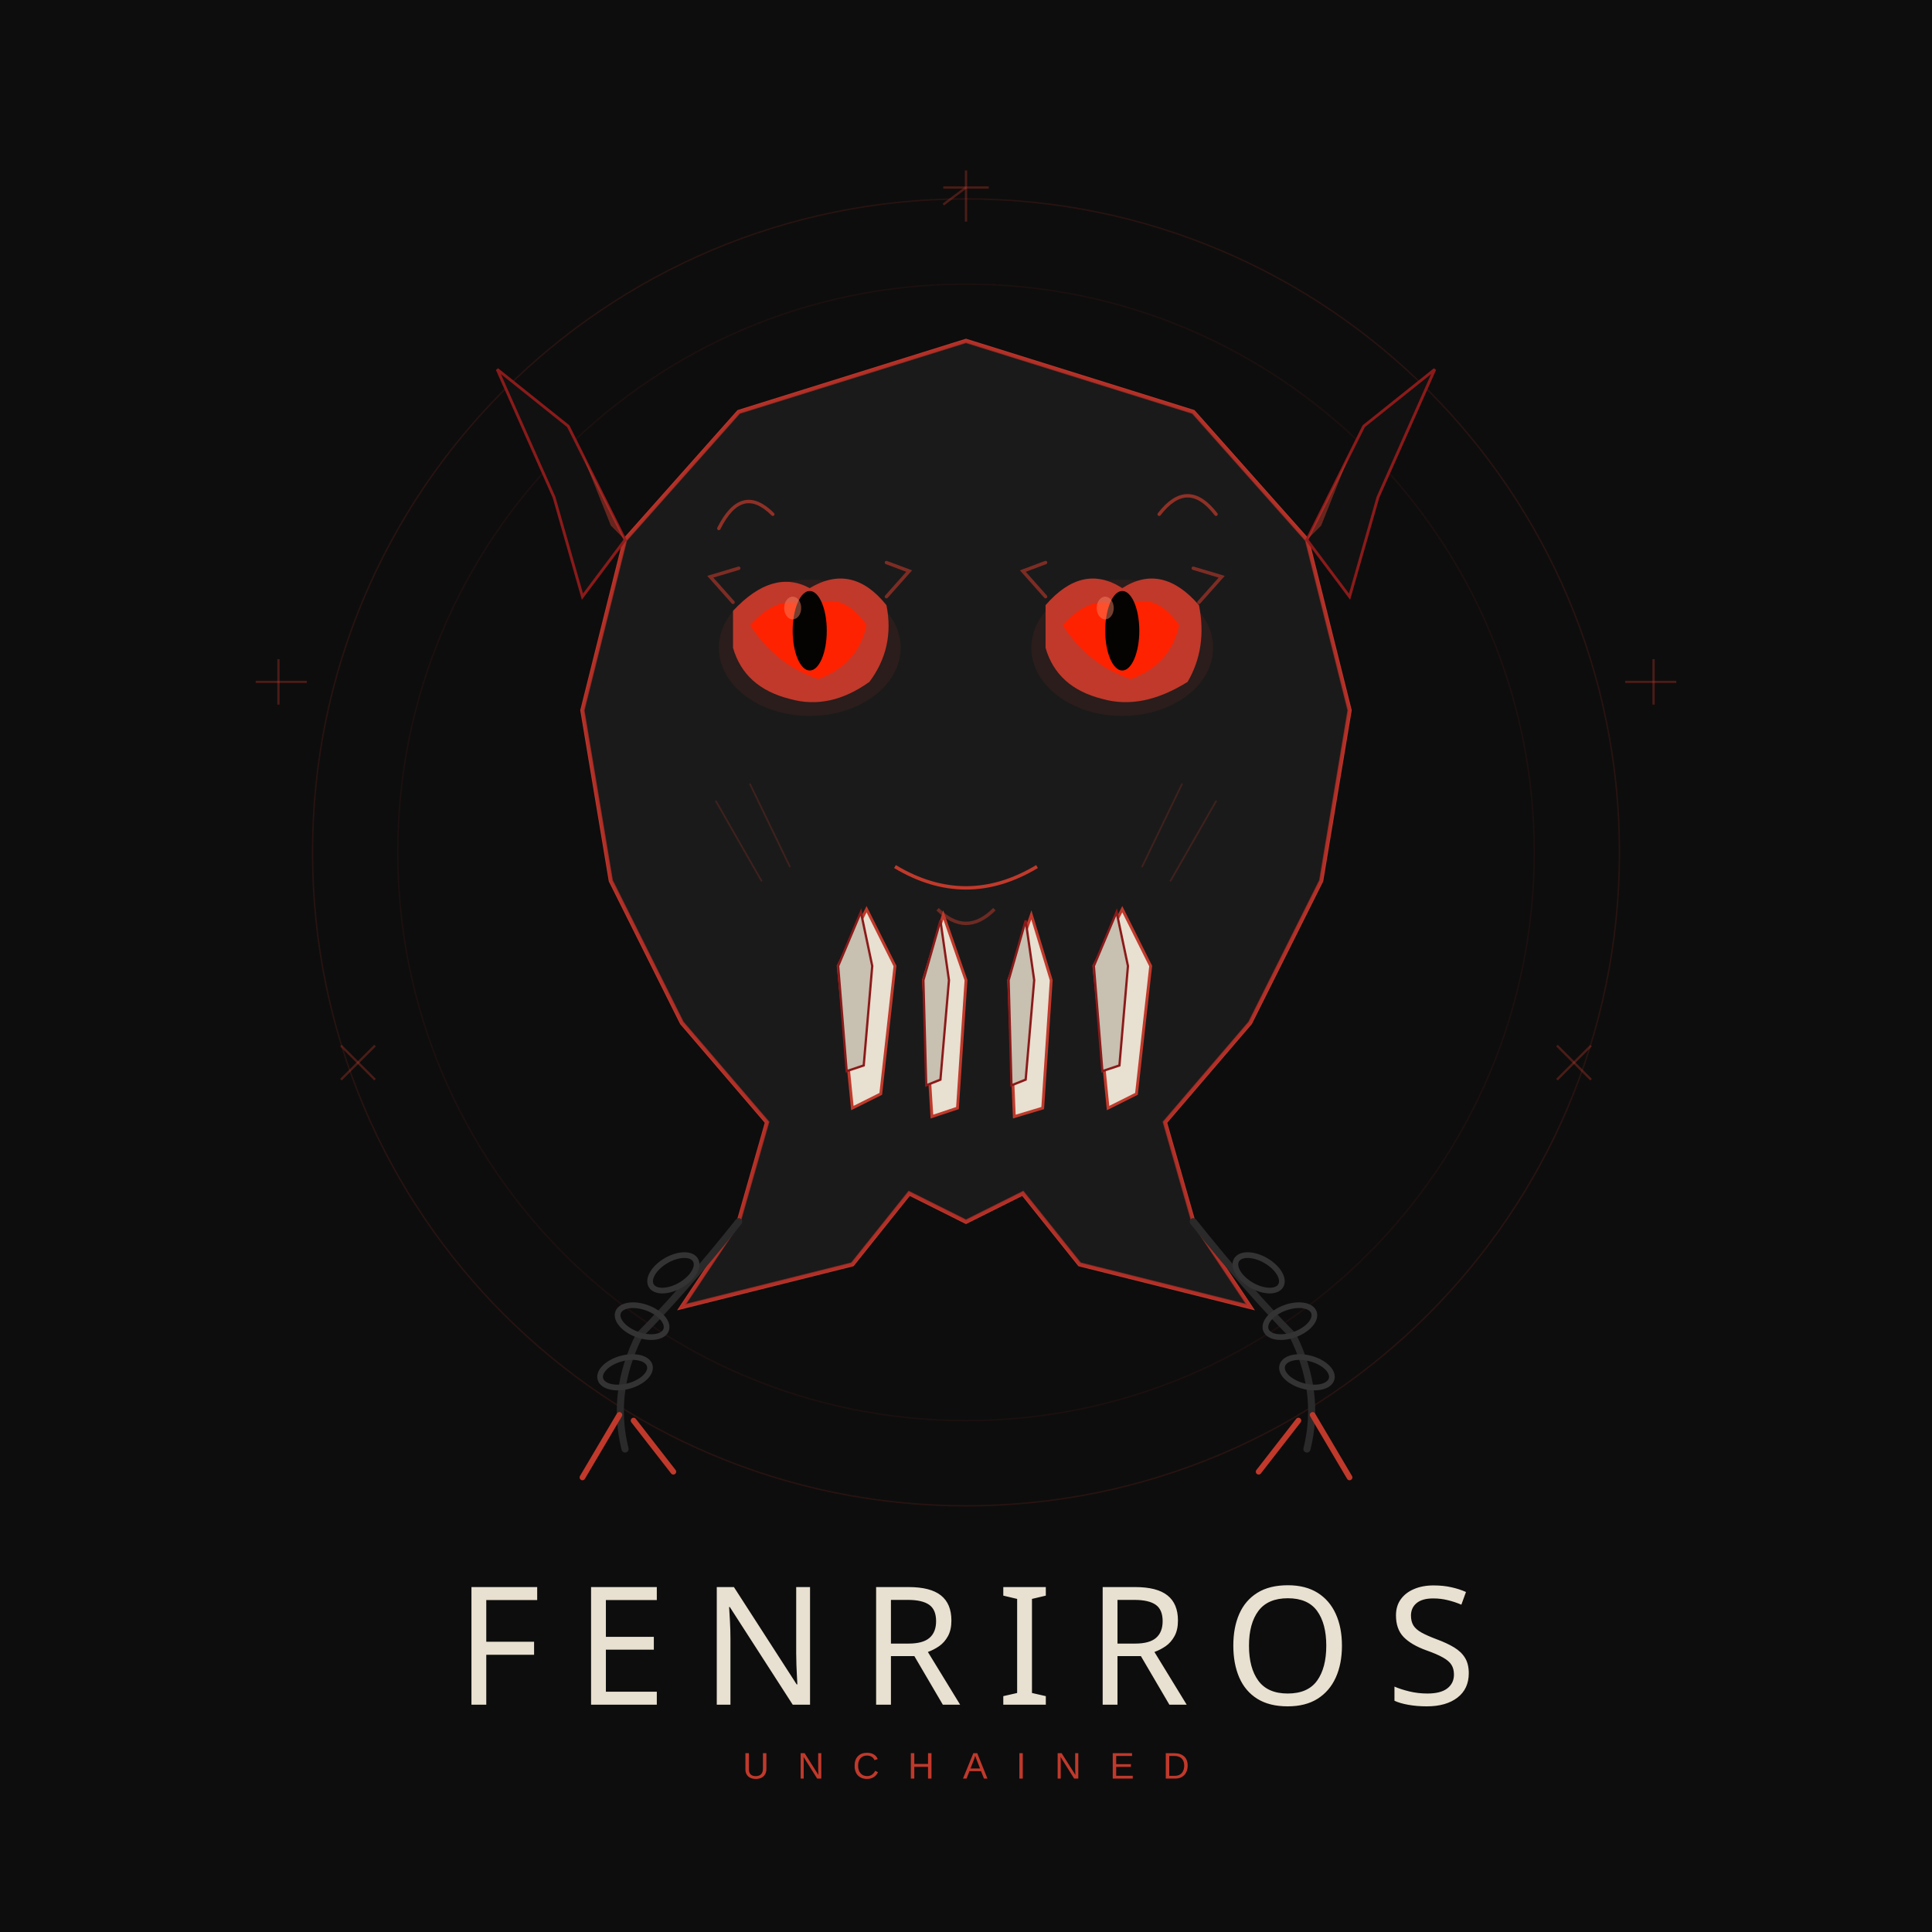
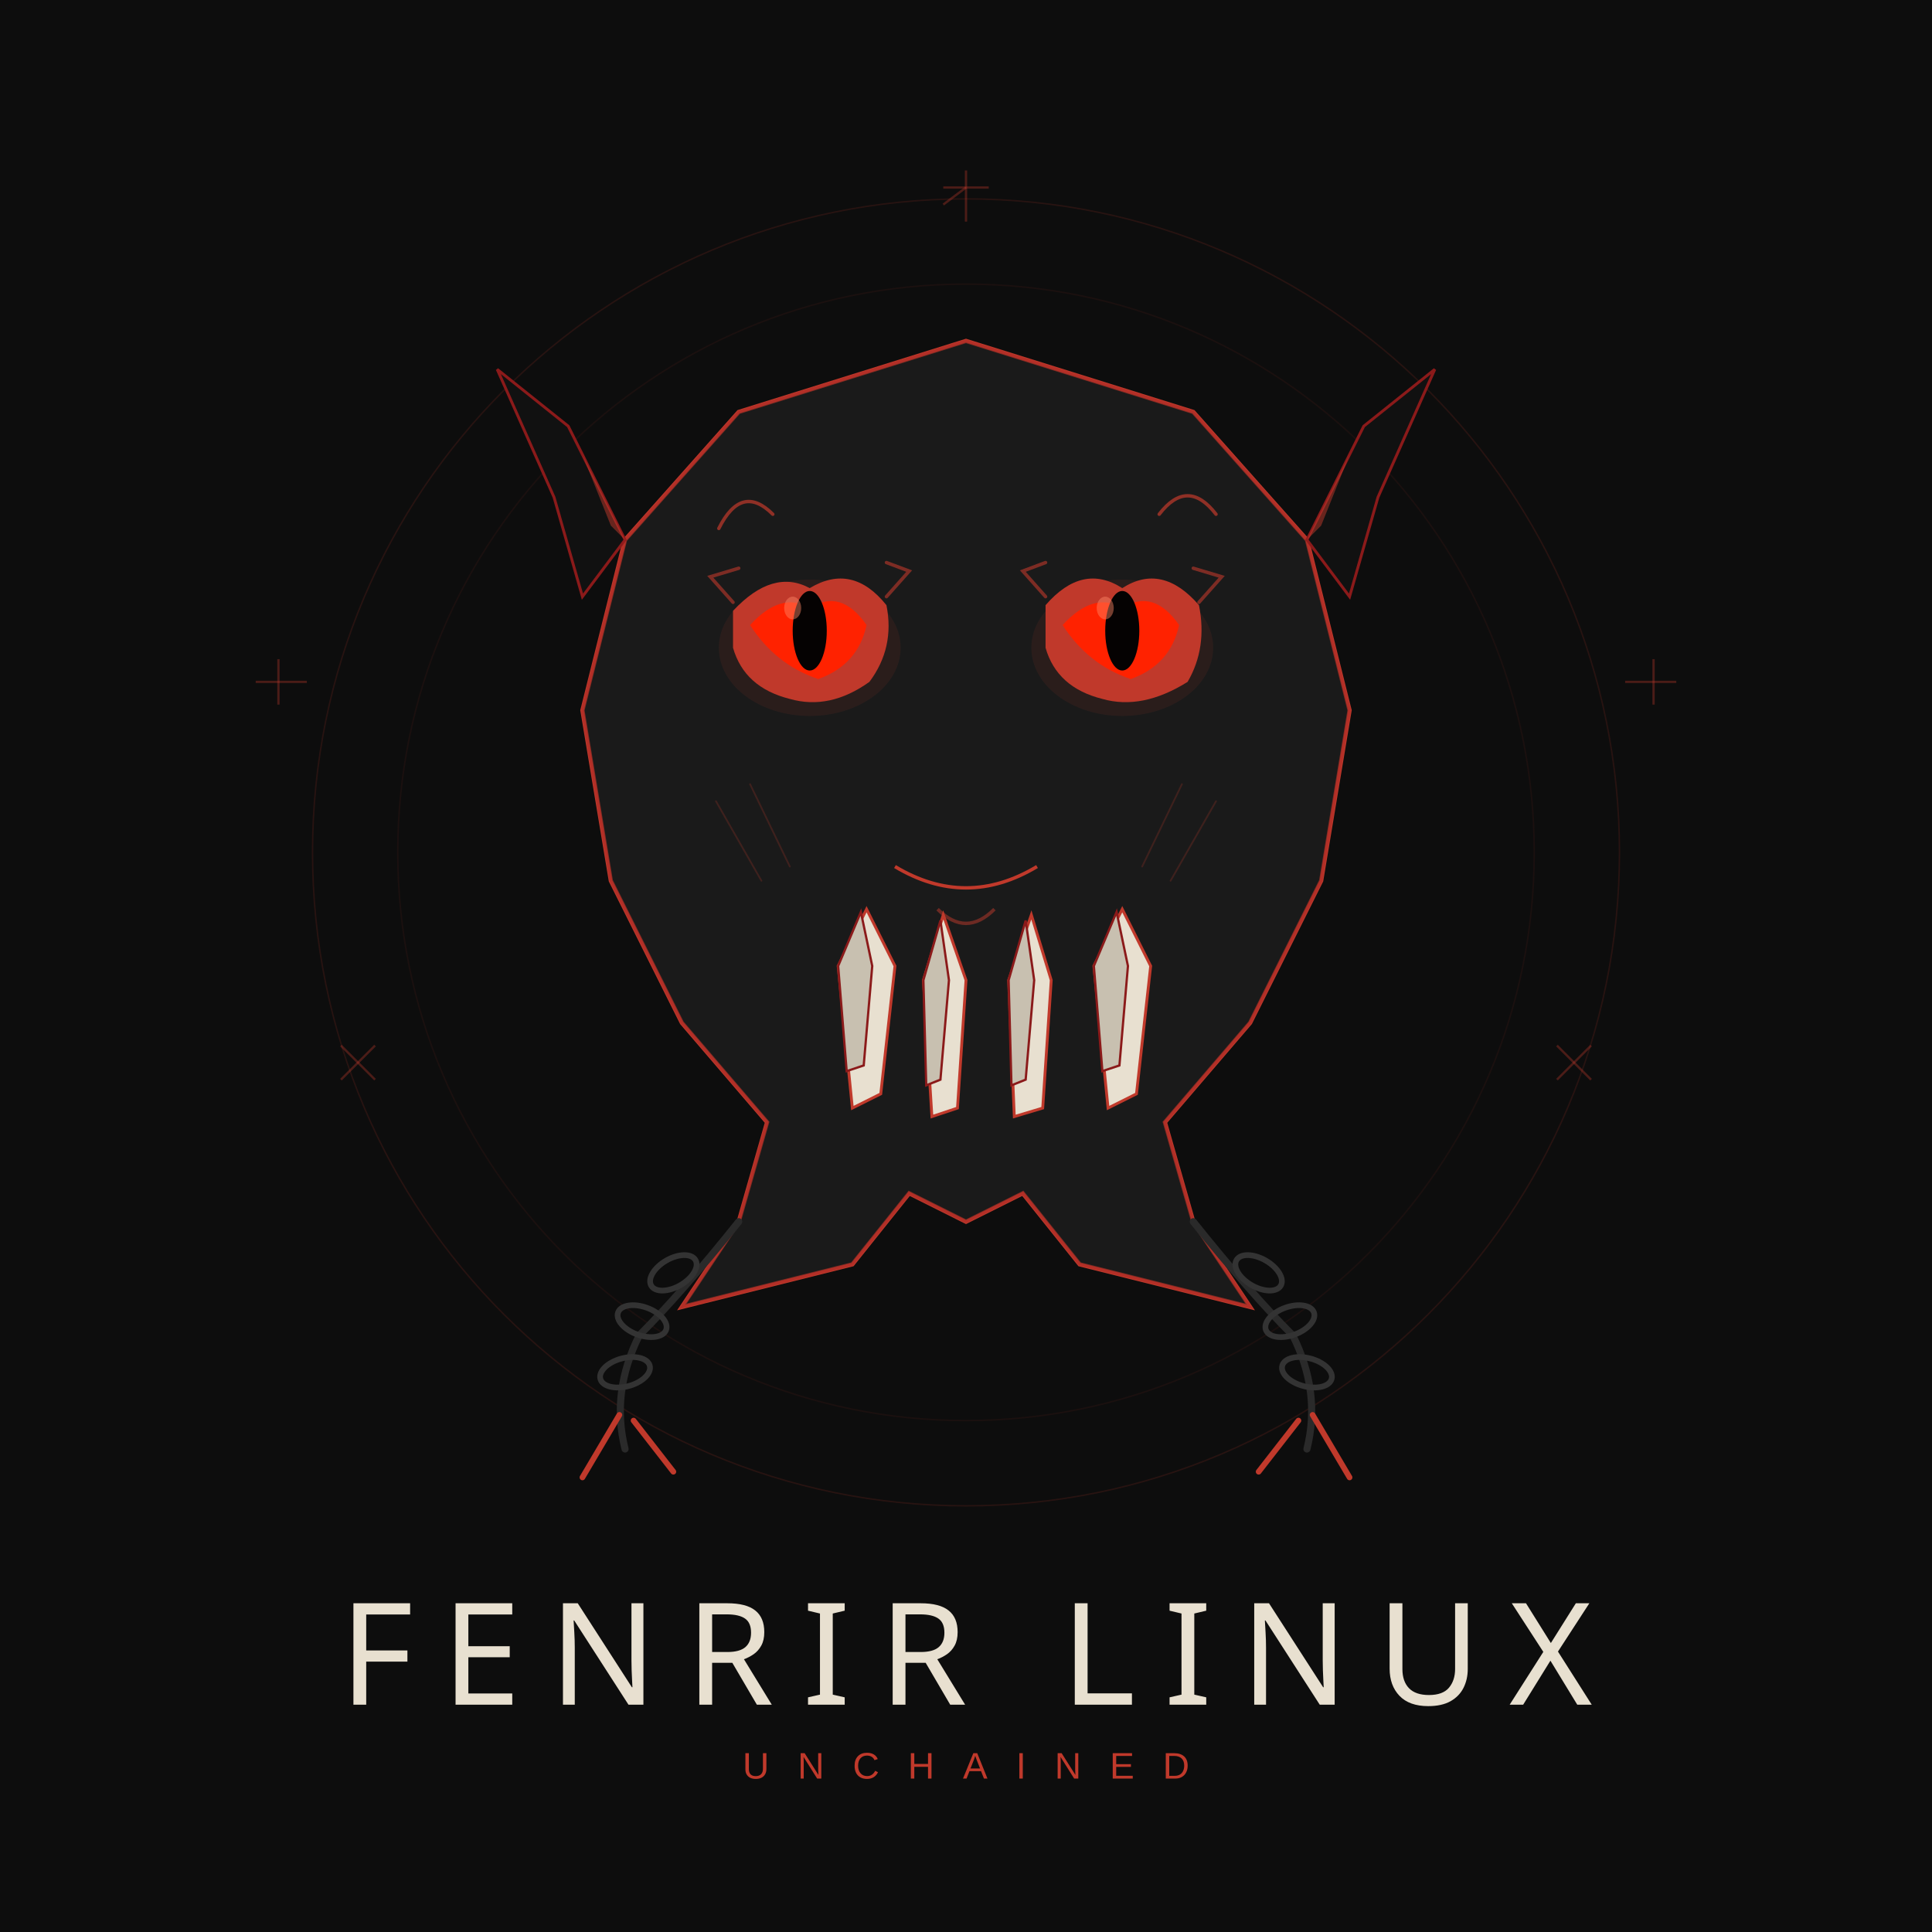
<svg xmlns="http://www.w3.org/2000/svg" width="680" height="680" viewBox="0 0 680 680">
  <style>
  .bg{fill:#0d0d0d}
  .wolf{fill:#1c1c1c;stroke:#c0392b;stroke-width:1.5;stroke-linejoin:miter}
  .wolf-dark{fill:#111;stroke:#8b1a1a;stroke-width:1;stroke-linejoin:miter}
  .wolf-mid{fill:#161616;stroke:#a02020;stroke-width:1;stroke-linejoin:miter}
  .fang{fill:#e8e0d0;stroke:#c0392b;stroke-width:1;stroke-linejoin:miter}
  .fang-s{fill:#c8c0b0;stroke:#8b1a1a;stroke-width:0.8}
  .eye-glow{fill:#c0392b;opacity:0.1}
  .eye-outer{fill:#c0392b}
  .eye-iris{fill:#ff2200}
  .eye-slit{fill:#050202}
  .eye-shine{fill:#ff8866;opacity:0.45}
  .brow{fill:none;stroke:#c0392b;stroke-width:1.2;stroke-linecap:round;opacity:0.6}
  .scar{fill:none;stroke:#c0392b;stroke-width:1.2;stroke-linecap:round;opacity:0.7}
  .nose{fill:none;stroke:#c0392b;stroke-width:1.2}
  .fur{fill:none;stroke:#c0392b;stroke-width:0.6;stroke-linecap:round;opacity:0.22}
  .chain{fill:none;stroke:#2a2a2a;stroke-width:2.5;stroke-linecap:round}
  .link{fill:none;stroke:#333;stroke-width:2}
  .break{fill:none;stroke:#c0392b;stroke-width:2;stroke-linecap:round}
  .ring{fill:none;stroke:#c0392b;stroke-width:0.5;opacity:0.15}
  .rune{fill:none;stroke:#c0392b;stroke-width:0.8;opacity:0.35}
-   .wm{font-family:Impact,sans-serif;fill:#e8e0d0;font-size:58px;letter-spacing:12px}
+   .wm{font-family:Impact,sans-serif;fill:#e8e0d0;font-size:50px;letter-spacing:10px}
  .sub{font-family:Arial,sans-serif;fill:#c0392b;font-size:13px;letter-spacing:10px}
</style>
  <rect width="680" height="680" class="bg" />
  <circle cx="340" cy="300" r="230" class="ring" />
  <circle cx="340" cy="300" r="200" class="ring" style="opacity:0.08" />
  <line x1="340" y1="60" x2="340" y2="78" class="rune" />
  <line x1="332" y1="66" x2="348" y2="66" class="rune" />
  <line x1="332" y1="72" x2="340" y2="66" class="rune" />
  <line x1="590" y1="240" x2="572" y2="240" class="rune" />
  <line x1="582" y1="232" x2="582" y2="248" class="rune" />
  <line x1="90" y1="240" x2="108" y2="240" class="rune" />
  <line x1="98" y1="232" x2="98" y2="248" class="rune" />
  <line x1="560" y1="380" x2="548" y2="368" class="rune" />
  <line x1="548" y1="380" x2="560" y2="368" class="rune" />
  <line x1="120" y1="380" x2="132" y2="368" class="rune" />
  <line x1="132" y1="380" x2="120" y2="368" class="rune" />
  <polygon points="340,120 260,145 220,190 205,250 215,310 240,360 270,395 260,430 240,460 300,445 320,420 340,430 360,420 380,445 440,460 420,430 410,395 440,360 465,310 475,250 460,190 420,145" class="wolf" />
  <polygon points="220,190 200,150 175,130 195,175 205,210" class="wolf-dark" />
  <polygon points="460,190 480,150 505,130 485,175 475,210" class="wolf-dark" />
  <polygon points="220,190 205,160 215,185" fill="#c0392b" style="opacity:0.5" />
  <polygon points="460,190 475,160 465,185" fill="#c0392b" style="opacity:0.5" />
  <polygon points="220,190 205,250 215,310 240,360 270,395 260,430 240,460 300,445 320,420 340,430 360,420 380,445 440,460 420,430 410,395 440,360 465,310 475,250 460,190 420,145 340,120 260,145" class="wolf-mid" style="opacity:0.4" />
  <line x1="268" y1="310" x2="252" y2="282" class="fur" />
  <line x1="278" y1="305" x2="264" y2="276" class="fur" />
  <line x1="412" y1="310" x2="428" y2="282" class="fur" />
  <line x1="402" y1="305" x2="416" y2="276" class="fur" />
  <ellipse cx="285" cy="228" rx="32" ry="24" class="eye-glow" />
  <ellipse cx="395" cy="228" rx="32" ry="24" class="eye-glow" />
  <path d="M258,215 Q272,200 285,207 Q300,198 312,213 Q315,228 306,240 Q292,250 278,246 Q262,242 258,228 Z" class="eye-outer" />
  <path d="M368,213 Q381,198 395,207 Q409,198 422,213 Q425,228 418,240 Q402,250 388,246 Q372,242 368,228 Z" class="eye-outer" />
  <path d="M264,220 Q275,208 285,214 Q296,207 305,220 Q302,234 288,239 Q273,234 264,220 Z" class="eye-iris" />
  <path d="M374,220 Q385,208 395,214 Q406,207 415,220 Q412,234 398,239 Q383,234 374,220 Z" class="eye-iris" />
  <ellipse cx="285" cy="222" rx="6" ry="14" class="eye-slit" />
  <ellipse cx="395" cy="222" rx="6" ry="14" class="eye-slit" />
  <ellipse cx="279" cy="214" rx="3" ry="4" class="eye-shine" />
  <ellipse cx="389" cy="214" rx="3" ry="4" class="eye-shine" />
  <path d="M258,212 L250,203 L260,200" class="brow" />
  <path d="M312,210 L320,201 L312,198" class="brow" />
  <path d="M368,210 L360,201 L368,198" class="brow" />
  <path d="M422,212 L430,203 L420,200" class="brow" />
  <path d="M253,186 Q261,170 272,181" class="scar" />
  <path d="M408,181 Q418,168 428,181" class="scar" />
  <path d="M315,305 Q340,320 365,305" class="nose" />
  <path d="M330,320 Q340,330 350,320" class="nose" style="opacity:0.5" />
  <polygon points="295,340 305,320 315,340 310,385 300,390" class="fang" />
  <polygon points="325,345 332,322 340,345 337,390 328,393" class="fang" />
  <polygon points="355,345 363,322 370,345 367,390 357,393" class="fang" />
  <polygon points="385,340 395,320 405,340 400,385 390,390" class="fang" />
  <polygon points="295,340 303,321 307,340 304,375 298,377" class="fang-s" />
  <polygon points="325,345 331,324 334,345 331,380 326,382" class="fang-s" />
  <polygon points="355,345 361,324 364,345 361,380 356,382" class="fang-s" />
  <polygon points="385,340 393,321 397,340 394,375 388,377" class="fang-s" />
  <path d="M260,430 Q240,455 225,470 Q215,490 220,510" class="chain" />
  <ellipse cx="237" cy="448" rx="9" ry="5" transform="rotate(-30,237,448)" class="link" />
  <ellipse cx="226" cy="465" rx="9" ry="5" transform="rotate(20,226,465)" class="link" />
  <ellipse cx="220" cy="483" rx="9" ry="5" transform="rotate(-15,220,483)" class="link" />
  <path d="M218,498 L205,520" class="break" />
  <path d="M223,500 L237,518" class="break" />
  <path d="M420,430 Q440,455 455,470 Q465,490 460,510" class="chain" />
  <ellipse cx="443" cy="448" rx="9" ry="5" transform="rotate(30,443,448)" class="link" />
  <ellipse cx="454" cy="465" rx="9" ry="5" transform="rotate(-20,454,465)" class="link" />
  <ellipse cx="460" cy="483" rx="9" ry="5" transform="rotate(15,460,483)" class="link" />
  <path d="M462,498 L475,520" class="break" />
  <path d="M457,500 L443,518" class="break" />
-   <text x="340" y="600" text-anchor="middle" class="wm">FENRIROS</text>
+   <text x="340" y="600" text-anchor="middle" class="wm">FENRIR LINUX</text>
  <text x="340" y="626" text-anchor="middle" class="sub">UNCHAINED</text>
</svg>
